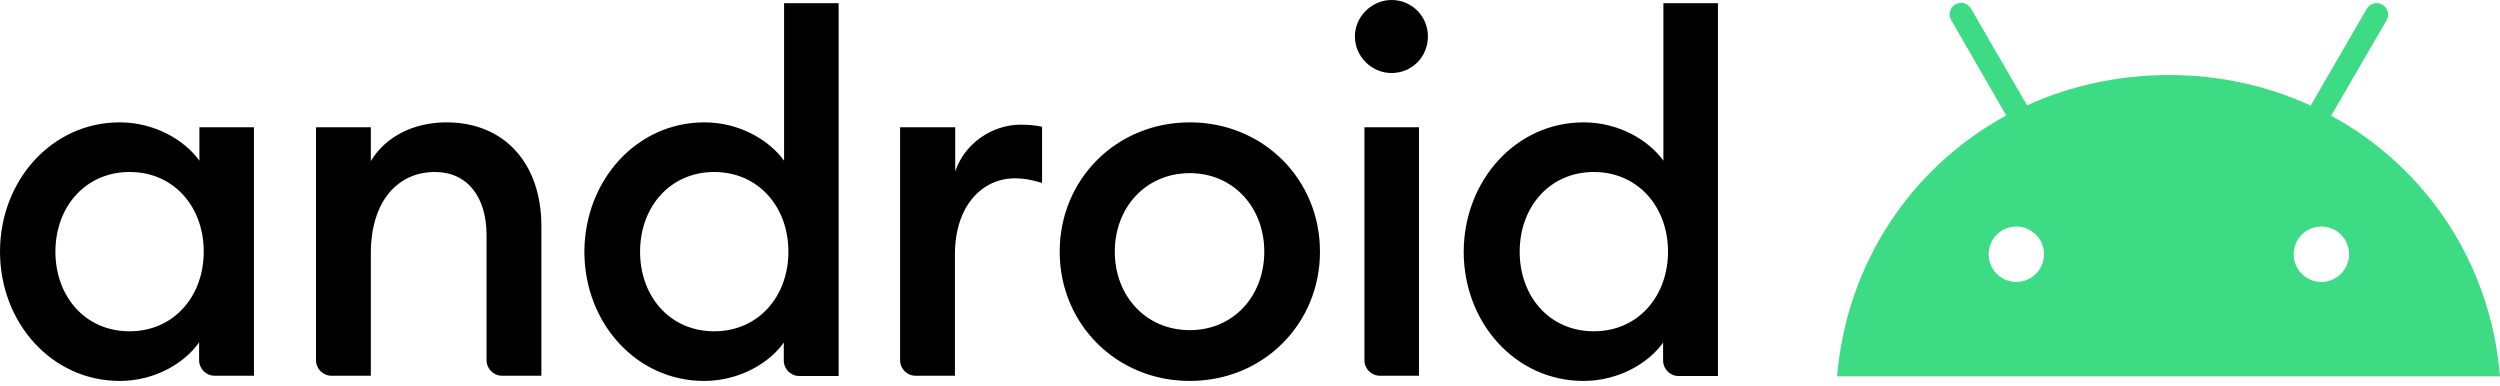
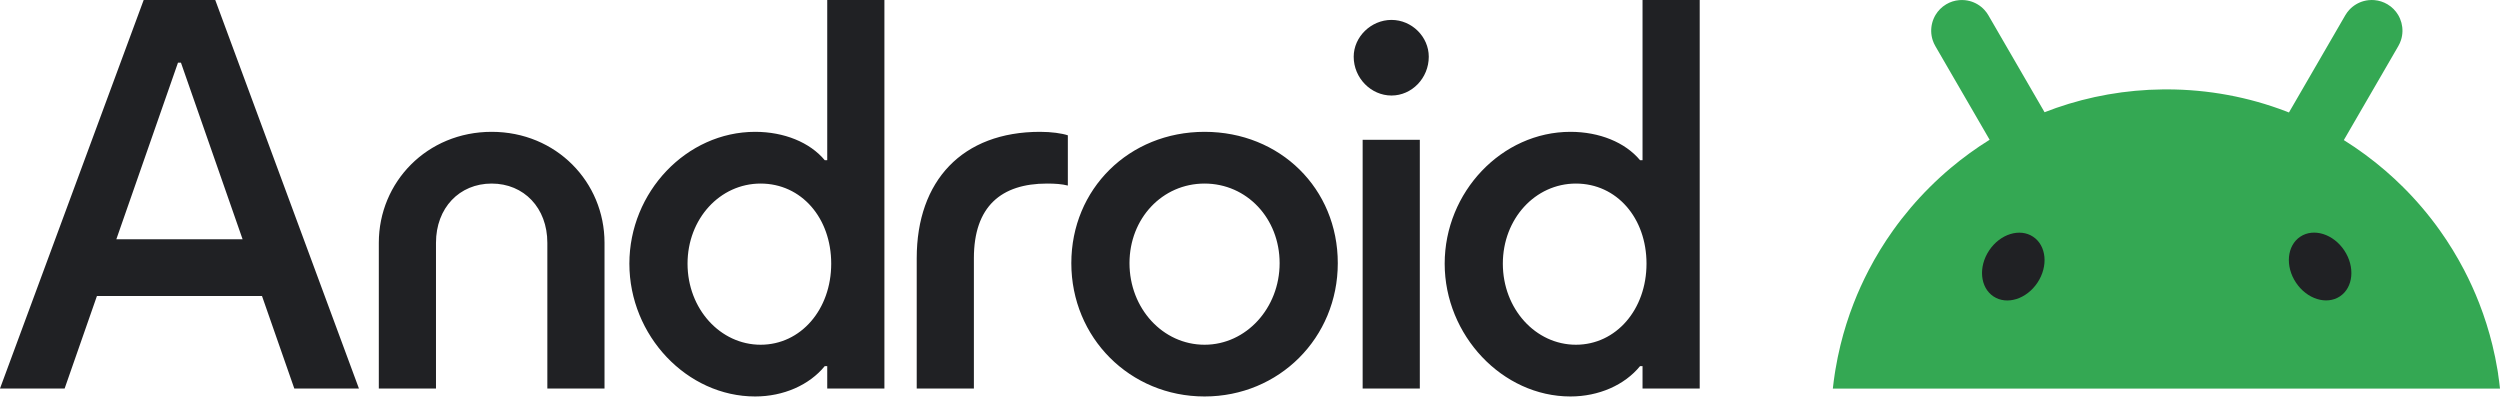
- <svg xmlns="http://www.w3.org/2000/svg" width="512px" height="79px" viewBox="0 0 512 79" version="1.1" preserveAspectRatio="xMidYMid">
+ <svg xmlns="http://www.w3.org/2000/svg" width="512px" height="82px" viewBox="0 0 512 82" version="1.1" preserveAspectRatio="xMidYMid">
  <g>
-     <path d="M24.527,25.059 C31.856,25.059 37.943,28.842 40.839,32.92 L40.839,26.064 L52.01,26.064 L52.01,76.951 L43.972,76.951 C42.199,76.951 40.78,75.532 40.78,73.759 L40.78,70.095 C37.943,74.232 31.856,78.015 24.527,78.015 C10.579,78.015 0,66.076 0,51.537 C0,36.998 10.579,25.059 24.527,25.059 M26.537,35.225 C17.494,35.225 11.348,42.376 11.348,51.537 C11.348,60.698 17.435,67.849 26.537,67.849 C35.579,67.849 41.726,60.698 41.726,51.537 C41.726,42.376 35.638,35.225 26.537,35.225 M64.717,26.064 L75.946,26.064 L75.946,32.979 C79.019,27.896 84.811,25.059 91.431,25.059 C103.251,25.059 110.875,33.393 110.875,46.336 L110.875,76.951 L102.837,76.951 C101.064,76.951 99.646,75.532 99.646,73.759 L99.646,48.168 C99.646,40.13 95.568,35.225 89.067,35.225 C81.62,35.225 75.946,41.017 75.946,51.891 L75.946,76.951 L67.908,76.951 C66.135,76.951 64.717,75.532 64.717,73.759 L64.717,26.064 Z M144.268,25.059 C151.596,25.059 157.684,28.842 160.58,32.92 L160.58,0.65 L171.75,0.65 L171.75,77.01 L163.712,77.01 C161.939,77.01 160.521,75.591 160.521,73.818 L160.521,70.154 C157.684,74.232 151.537,78.015 144.209,78.015 C130.261,78.015 119.681,66.076 119.681,51.537 C119.741,36.998 130.32,25.059 144.268,25.059 M146.277,35.225 C137.235,35.225 131.088,42.376 131.088,51.537 C131.088,60.698 137.176,67.849 146.277,67.849 C155.32,67.849 161.466,60.698 161.466,51.537 C161.466,42.376 155.32,35.225 146.277,35.225 M184.457,26.064 L195.627,26.064 L195.627,35.107 C197.578,29.315 203.252,25.532 209.044,25.532 C210.462,25.532 211.88,25.65 213.417,25.946 L213.417,37.471 C211.467,36.88 209.871,36.525 207.802,36.525 C201.36,36.525 195.568,41.903 195.568,52.128 L195.568,76.951 L187.53,76.951 C185.757,76.951 184.339,75.532 184.339,73.759 L184.339,26.064 L184.457,26.064 Z M243.677,78.015 C228.606,78.015 217.022,66.312 217.022,51.537 C217.022,36.761 228.606,25.059 243.677,25.059 C258.748,25.059 270.332,36.761 270.332,51.537 C270.332,66.312 258.748,78.015 243.677,78.015 M243.677,67.613 C252.661,67.613 258.926,60.579 258.926,51.537 C258.926,42.494 252.602,35.461 243.677,35.461 C234.635,35.461 228.311,42.494 228.311,51.537 C228.311,60.579 234.635,67.613 243.677,67.613 M284.989,14.953 C280.911,14.953 277.484,11.584 277.484,7.447 C277.484,3.369 280.971,0 284.989,0 C289.186,0 292.436,3.369 292.436,7.447 C292.436,11.643 289.186,14.953 284.989,14.953 M279.434,26.064 L290.604,26.064 L290.604,76.951 L282.625,76.951 C280.852,76.951 279.434,75.532 279.434,73.759 L279.434,26.064 Z M324.351,25.059 C331.68,25.059 337.768,28.842 340.664,32.92 L340.664,0.65 L351.834,0.65 L351.834,77.01 L343.796,77.01 C342.023,77.01 340.604,75.591 340.604,73.818 L340.604,70.154 C337.768,74.232 331.621,78.015 324.292,78.015 C310.344,78.015 299.765,66.076 299.765,51.537 C299.824,36.998 310.403,25.059 324.351,25.059 M326.42,35.225 C317.377,35.225 311.231,42.376 311.231,51.537 C311.231,60.698 317.318,67.849 326.42,67.849 C335.463,67.849 341.609,60.698 341.609,51.537 C341.609,42.376 335.463,35.225 326.42,35.225" fill="#000000" />
-     <path d="M475.416,57.743 C472.284,57.743 469.742,55.201 469.742,52.069 C469.742,48.936 472.284,46.395 475.416,46.395 C478.548,46.395 481.09,48.936 481.09,52.069 C481.09,55.201 478.548,57.743 475.416,57.743 M412.945,57.743 C409.813,57.743 407.271,55.201 407.271,52.069 C407.271,48.936 409.813,46.395 412.945,46.395 C416.078,46.395 418.619,48.936 418.619,52.069 C418.619,55.201 416.078,57.743 412.945,57.743 M477.425,23.7 L488.773,4.137 C489.423,3.014 489.009,1.596 487.886,0.946 C486.763,0.296 485.345,0.709 484.695,1.832 L473.229,21.631 C464.482,17.612 454.671,15.367 444.21,15.367 C433.749,15.367 423.879,17.612 415.132,21.572 L403.666,1.773 C403.016,0.65 401.598,0.236 400.475,0.887 C399.352,1.537 398.938,2.955 399.588,4.078 L410.877,23.641 C391.491,34.22 378.193,53.842 376.243,77.069 L512,77.069 C510.109,53.901 496.87,34.279 477.425,23.7" fill="#3DDC84" />
+     <g transform="translate(375.3637, 0)">
+       <path d="M136.255,76.575 C136.21,76.295 136.167,76.019 136.121,75.742 C135.839,74.027 135.487,72.331 135.079,70.659 C134.363,67.738 133.462,64.887 132.386,62.125 C131.476,59.787 130.441,57.512 129.292,55.307 C127.814,52.475 126.148,49.757 124.307,47.172 C122.049,44.005 119.528,41.037 116.776,38.302 C115.62,37.153 114.425,36.044 113.191,34.981 C110.517,32.673 107.661,30.571 104.653,28.692 C104.679,28.649 104.702,28.602 104.728,28.559 C106.106,26.178 107.489,23.799 108.867,21.418 C110.215,19.092 111.563,16.767 112.911,14.443 C113.881,12.774 114.849,11.101 115.813,9.433 C116.043,9.036 116.223,8.627 116.359,8.207 C116.737,7.038 116.753,5.809 116.451,4.666 C116.374,4.383 116.28,4.107 116.167,3.837 C116.053,3.567 115.921,3.304 115.771,3.051 C115.255,2.185 114.518,1.432 113.593,0.882 C112.775,0.396 111.859,0.106 110.921,0.023 C110.527,-0.011 110.132,-0.007 109.738,0.033 C109.413,0.066 109.09,0.126 108.769,0.209 C107.629,0.512 106.569,1.139 105.745,2.045 C105.449,2.371 105.181,2.731 104.951,3.127 C103.983,4.796 103.015,6.468 102.048,8.137 L98.005,15.112 C96.626,17.494 95.244,19.872 93.866,22.254 C93.716,22.513 93.563,22.773 93.413,23.036 C93.204,22.953 92.997,22.87 92.788,22.79 C85.188,19.892 76.942,18.306 68.323,18.306 C68.088,18.306 67.854,18.306 67.617,18.31 C59.954,18.386 52.591,19.719 45.722,22.11 C44.928,22.387 44.143,22.68 43.363,22.986 C43.223,22.743 43.079,22.5 42.941,22.257 C41.563,19.875 40.18,17.497 38.802,15.115 C37.454,12.79 36.106,10.465 34.758,8.14 C33.788,6.471 32.82,4.799 31.856,3.131 C31.624,2.734 31.358,2.374 31.062,2.048 C30.238,1.142 29.178,0.516 28.037,0.213 C27.717,0.129 27.394,0.069 27.067,0.036 C26.675,-0.004 26.279,-0.007 25.886,0.026 C24.948,0.106 24.032,0.396 23.212,0.885 C22.287,1.435 21.556,2.188 21.036,3.054 C20.886,3.307 20.752,3.57 20.64,3.84 C20.527,4.11 20.429,4.386 20.356,4.669 C20.054,5.812 20.07,7.041 20.445,8.21 C20.583,8.63 20.762,9.04 20.991,9.436 C21.962,11.105 22.93,12.777 23.894,14.446 C25.244,16.771 26.592,19.096 27.94,21.421 C29.318,23.802 30.699,26.181 32.077,28.562 C32.087,28.582 32.101,28.602 32.111,28.622 C29.33,30.351 26.685,32.266 24.189,34.362 C22.693,35.617 21.251,36.933 19.871,38.309 C17.12,41.043 14.601,44.011 12.34,47.179 C10.497,49.764 8.828,52.479 7.354,55.313 C6.205,57.519 5.17,59.793 4.261,62.132 C3.185,64.893 2.284,67.744 1.567,70.666 C1.159,72.338 0.812,74.03 0.526,75.749 C0.479,76.025 0.436,76.305 0.394,76.582 C0.24,77.578 0.11,78.58 0,79.59 L136.636,79.59 C136.527,78.58 136.397,77.578 136.245,76.582 L136.255,76.575 Z" fill="#34A853" />
+       <path d="M103.859,60.692 C106.593,58.872 106.991,54.661 104.746,51.287 C102.503,47.913 98.468,46.654 95.735,48.474 C93.001,50.294 92.603,54.505 94.848,57.878 C97.091,61.253 101.127,62.512 103.859,60.692 Z" fill="#202124" />
+       <path d="M41.908,57.89 C44.153,54.516 43.755,50.305 41.021,48.485 C38.286,46.665 34.253,47.925 32.008,51.299 C29.765,54.673 30.163,58.884 32.895,60.704 C35.629,62.524 39.665,61.264 41.908,57.89 Z" fill="#202124" />
+     </g>
+     <path d="M307.781,53.996 C307.781,44.828 314.399,37.594 322.748,37.594 C331.097,37.594 337.205,44.624 337.205,53.996 C337.205,63.369 330.996,70.602 322.748,70.602 C314.5,70.602 307.781,63.267 307.781,53.996 L307.781,53.996 Z M279.07,79.567 L290.779,79.567 L290.779,28.629 L279.07,28.629 L279.07,79.567 Z M277.237,11.616 C277.237,15.997 280.802,19.563 284.975,19.563 C289.149,19.563 292.612,15.997 292.612,11.616 C292.612,7.541 289.149,4.078 284.975,4.078 C280.802,4.078 277.237,7.541 277.237,11.616 Z M231.32,53.895 C231.32,44.726 238.039,37.594 246.693,37.594 C255.348,37.594 262.067,44.726 262.067,53.895 C262.067,63.063 255.245,70.602 246.693,70.602 C238.141,70.602 231.32,63.165 231.32,53.895 Z M219.407,53.895 C219.407,69.176 231.422,81.197 246.693,81.197 C261.966,81.197 273.979,69.176 273.979,53.895 C273.979,38.613 262.169,26.999 246.693,26.999 C231.219,26.999 219.407,38.715 219.407,53.895 Z M187.744,79.567 L199.452,79.567 L199.452,52.876 C199.452,42.281 205.051,37.594 214.419,37.594 C216.149,37.594 217.474,37.696 218.694,38.002 L218.694,27.713 C217.474,27.305 215.335,26.999 212.994,26.999 C197.11,26.999 187.744,36.983 187.744,52.876 L187.744,79.567 Z M140.808,53.996 C140.808,44.828 147.426,37.594 155.774,37.594 C164.124,37.594 170.232,44.624 170.232,53.996 C170.232,63.369 164.022,70.602 155.774,70.602 C147.527,70.602 140.808,63.267 140.808,53.996 L140.808,53.996 Z M128.896,53.996 C128.896,68.768 140.706,81.197 154.654,81.197 C160.457,81.197 165.752,78.854 168.908,74.983 L169.418,74.983 L169.418,79.567 L181.126,79.567 L181.126,0.003 L169.418,0.003 L169.418,32.806 L168.908,32.806 C165.853,29.139 160.559,26.999 154.654,26.999 C140.604,26.999 128.896,39.326 128.896,53.996 L128.896,53.996 Z M77.582,79.567 L89.29,79.567 L89.29,49.718 C89.29,42.586 94.075,37.594 100.693,37.594 C107.311,37.594 112.096,42.586 112.096,49.718 L112.096,79.567 L123.805,79.567 L123.805,49.718 C123.805,37.289 113.929,26.999 100.693,26.999 C87.458,26.999 77.582,37.289 77.582,49.718 L77.582,79.567 Z M23.824,49.004 L36.449,12.839 L37.06,12.839 L49.685,49.004 L23.824,49.004 Z M0,79.567 L13.236,79.567 L19.853,60.618 L53.656,60.618 L60.273,79.567 L73.509,79.567 L44.085,0.003 L29.424,0.003 L0,79.567 Z M321.627,81.197 C327.431,81.197 332.725,78.854 335.882,74.983 L336.391,74.983 L336.391,79.567 L348.1,79.567 L348.1,0.003 L336.391,0.003 L336.391,32.806 L335.882,32.806 C332.827,29.139 327.533,26.999 321.627,26.999 C307.578,26.999 295.87,39.326 295.87,53.996 C295.87,68.666 307.68,81.197 321.627,81.197 Z" fill="#202124" />
  </g>
</svg>
